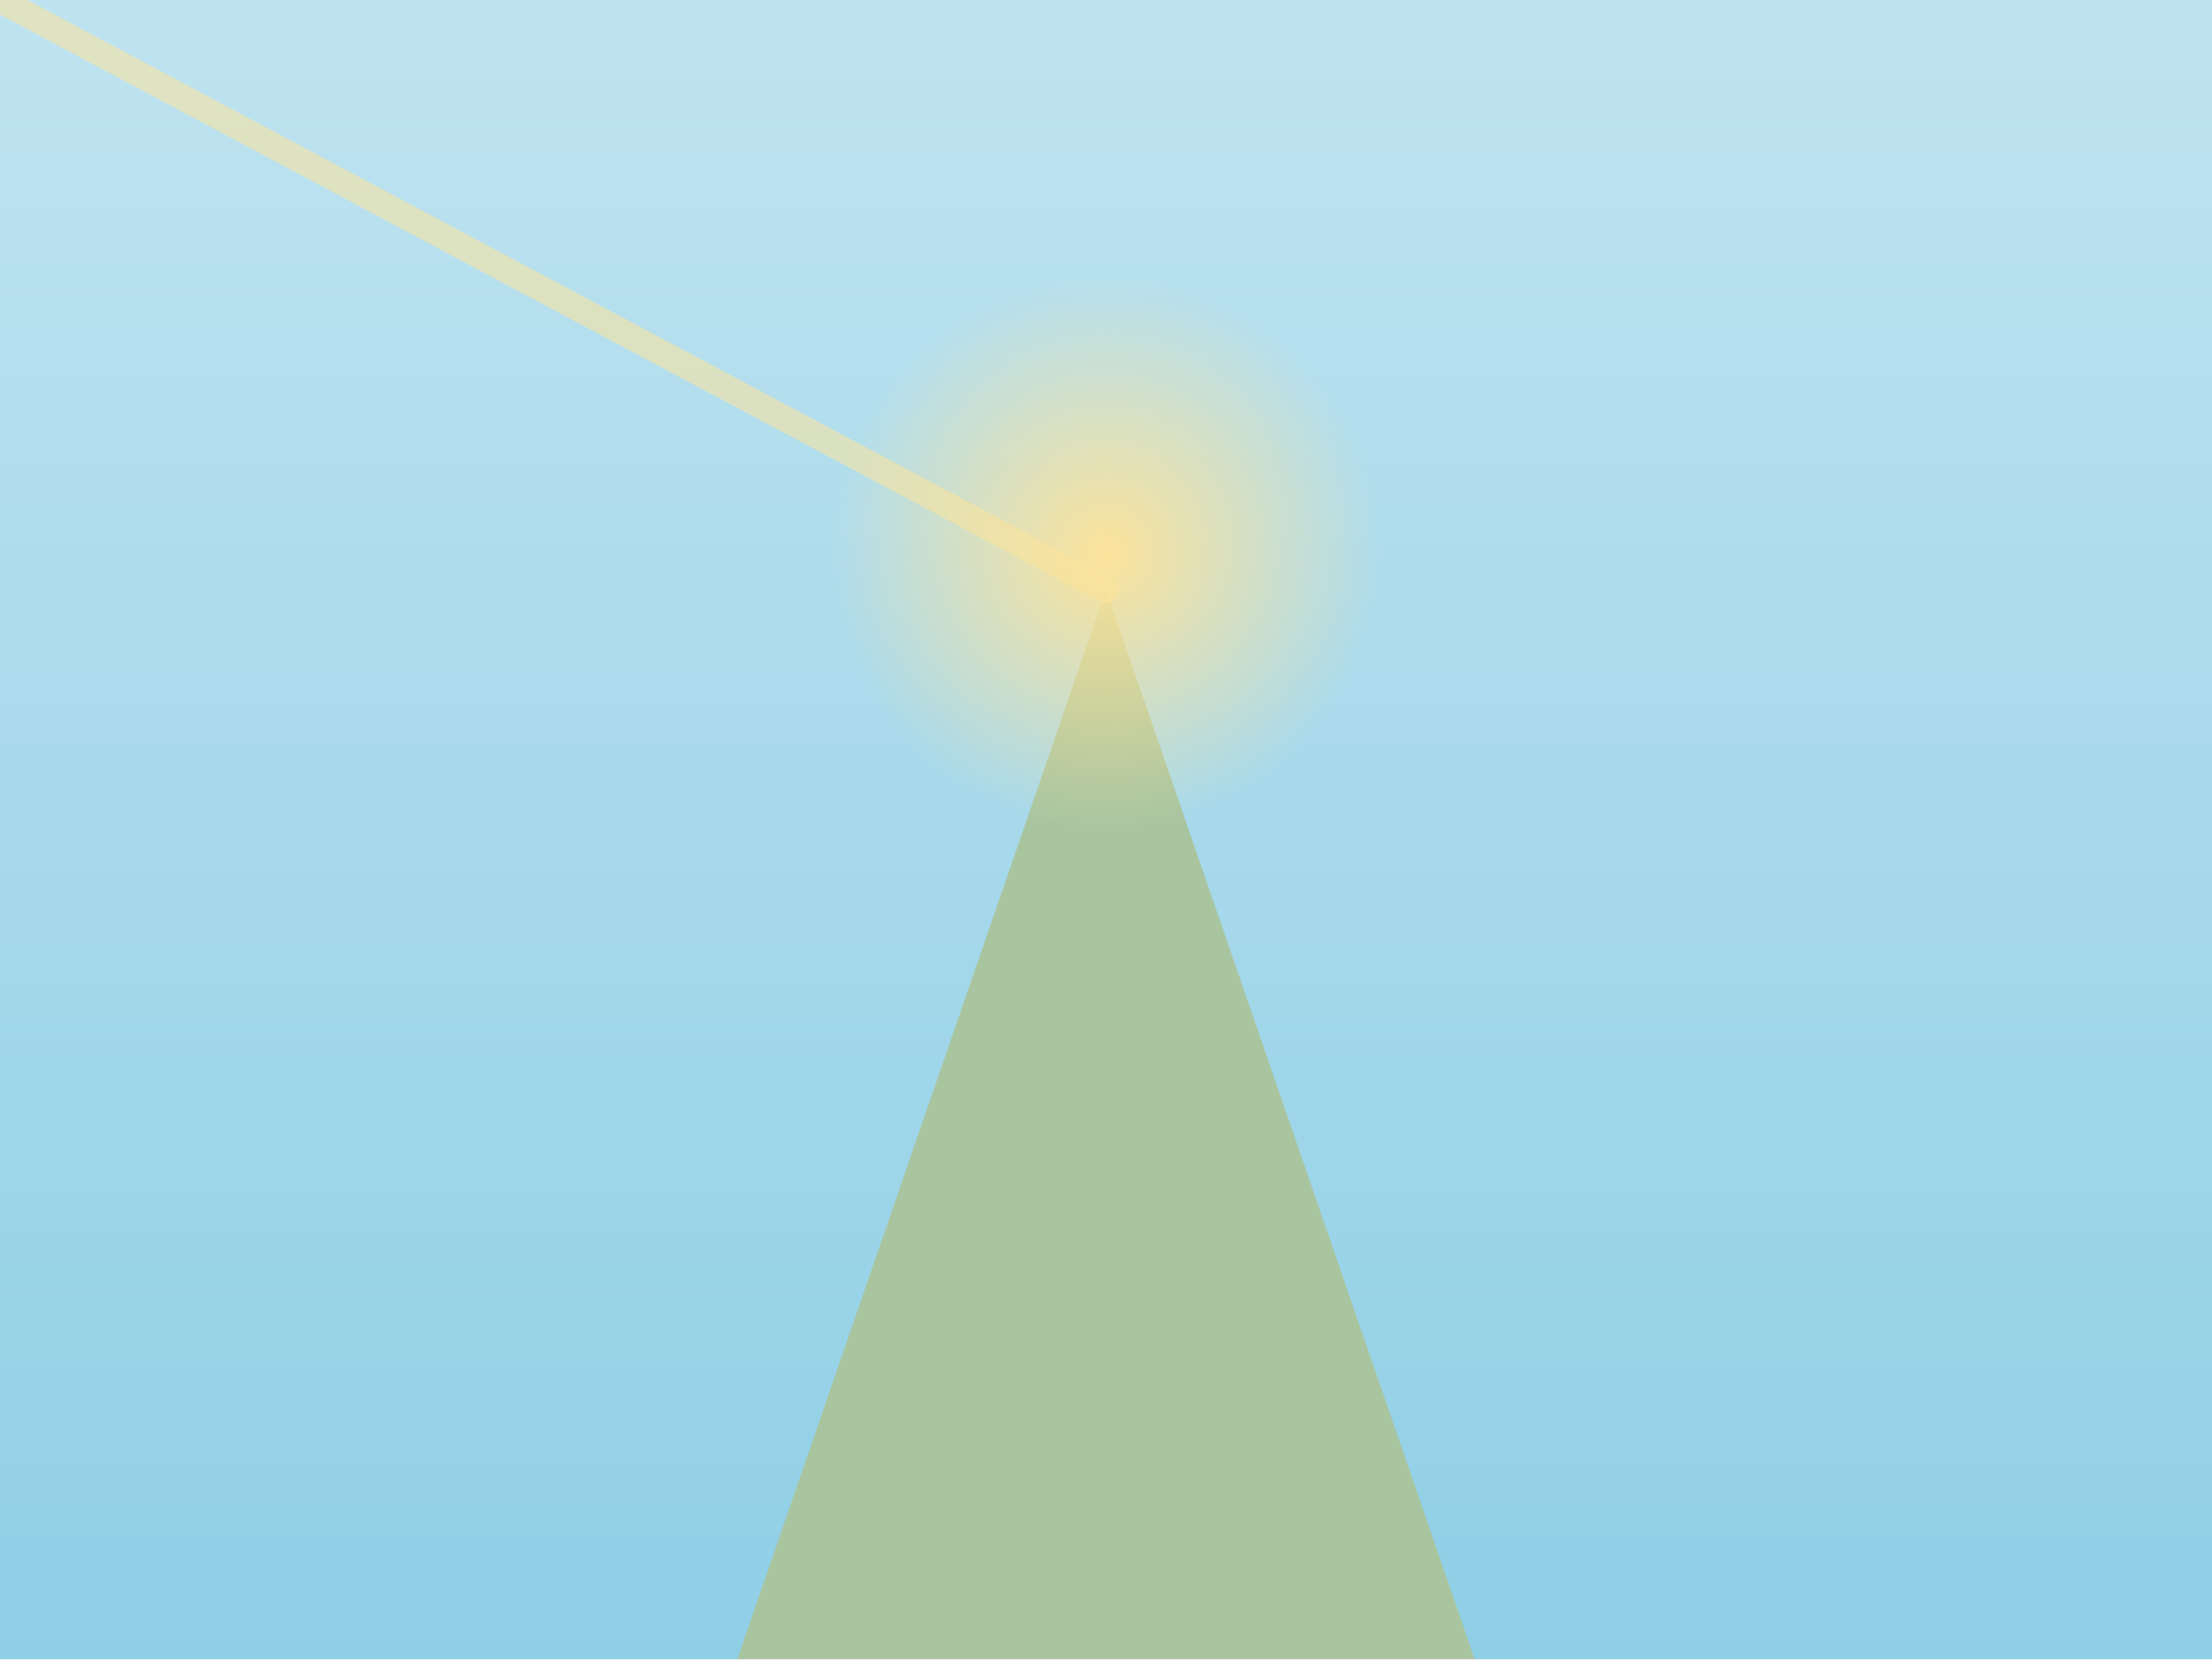
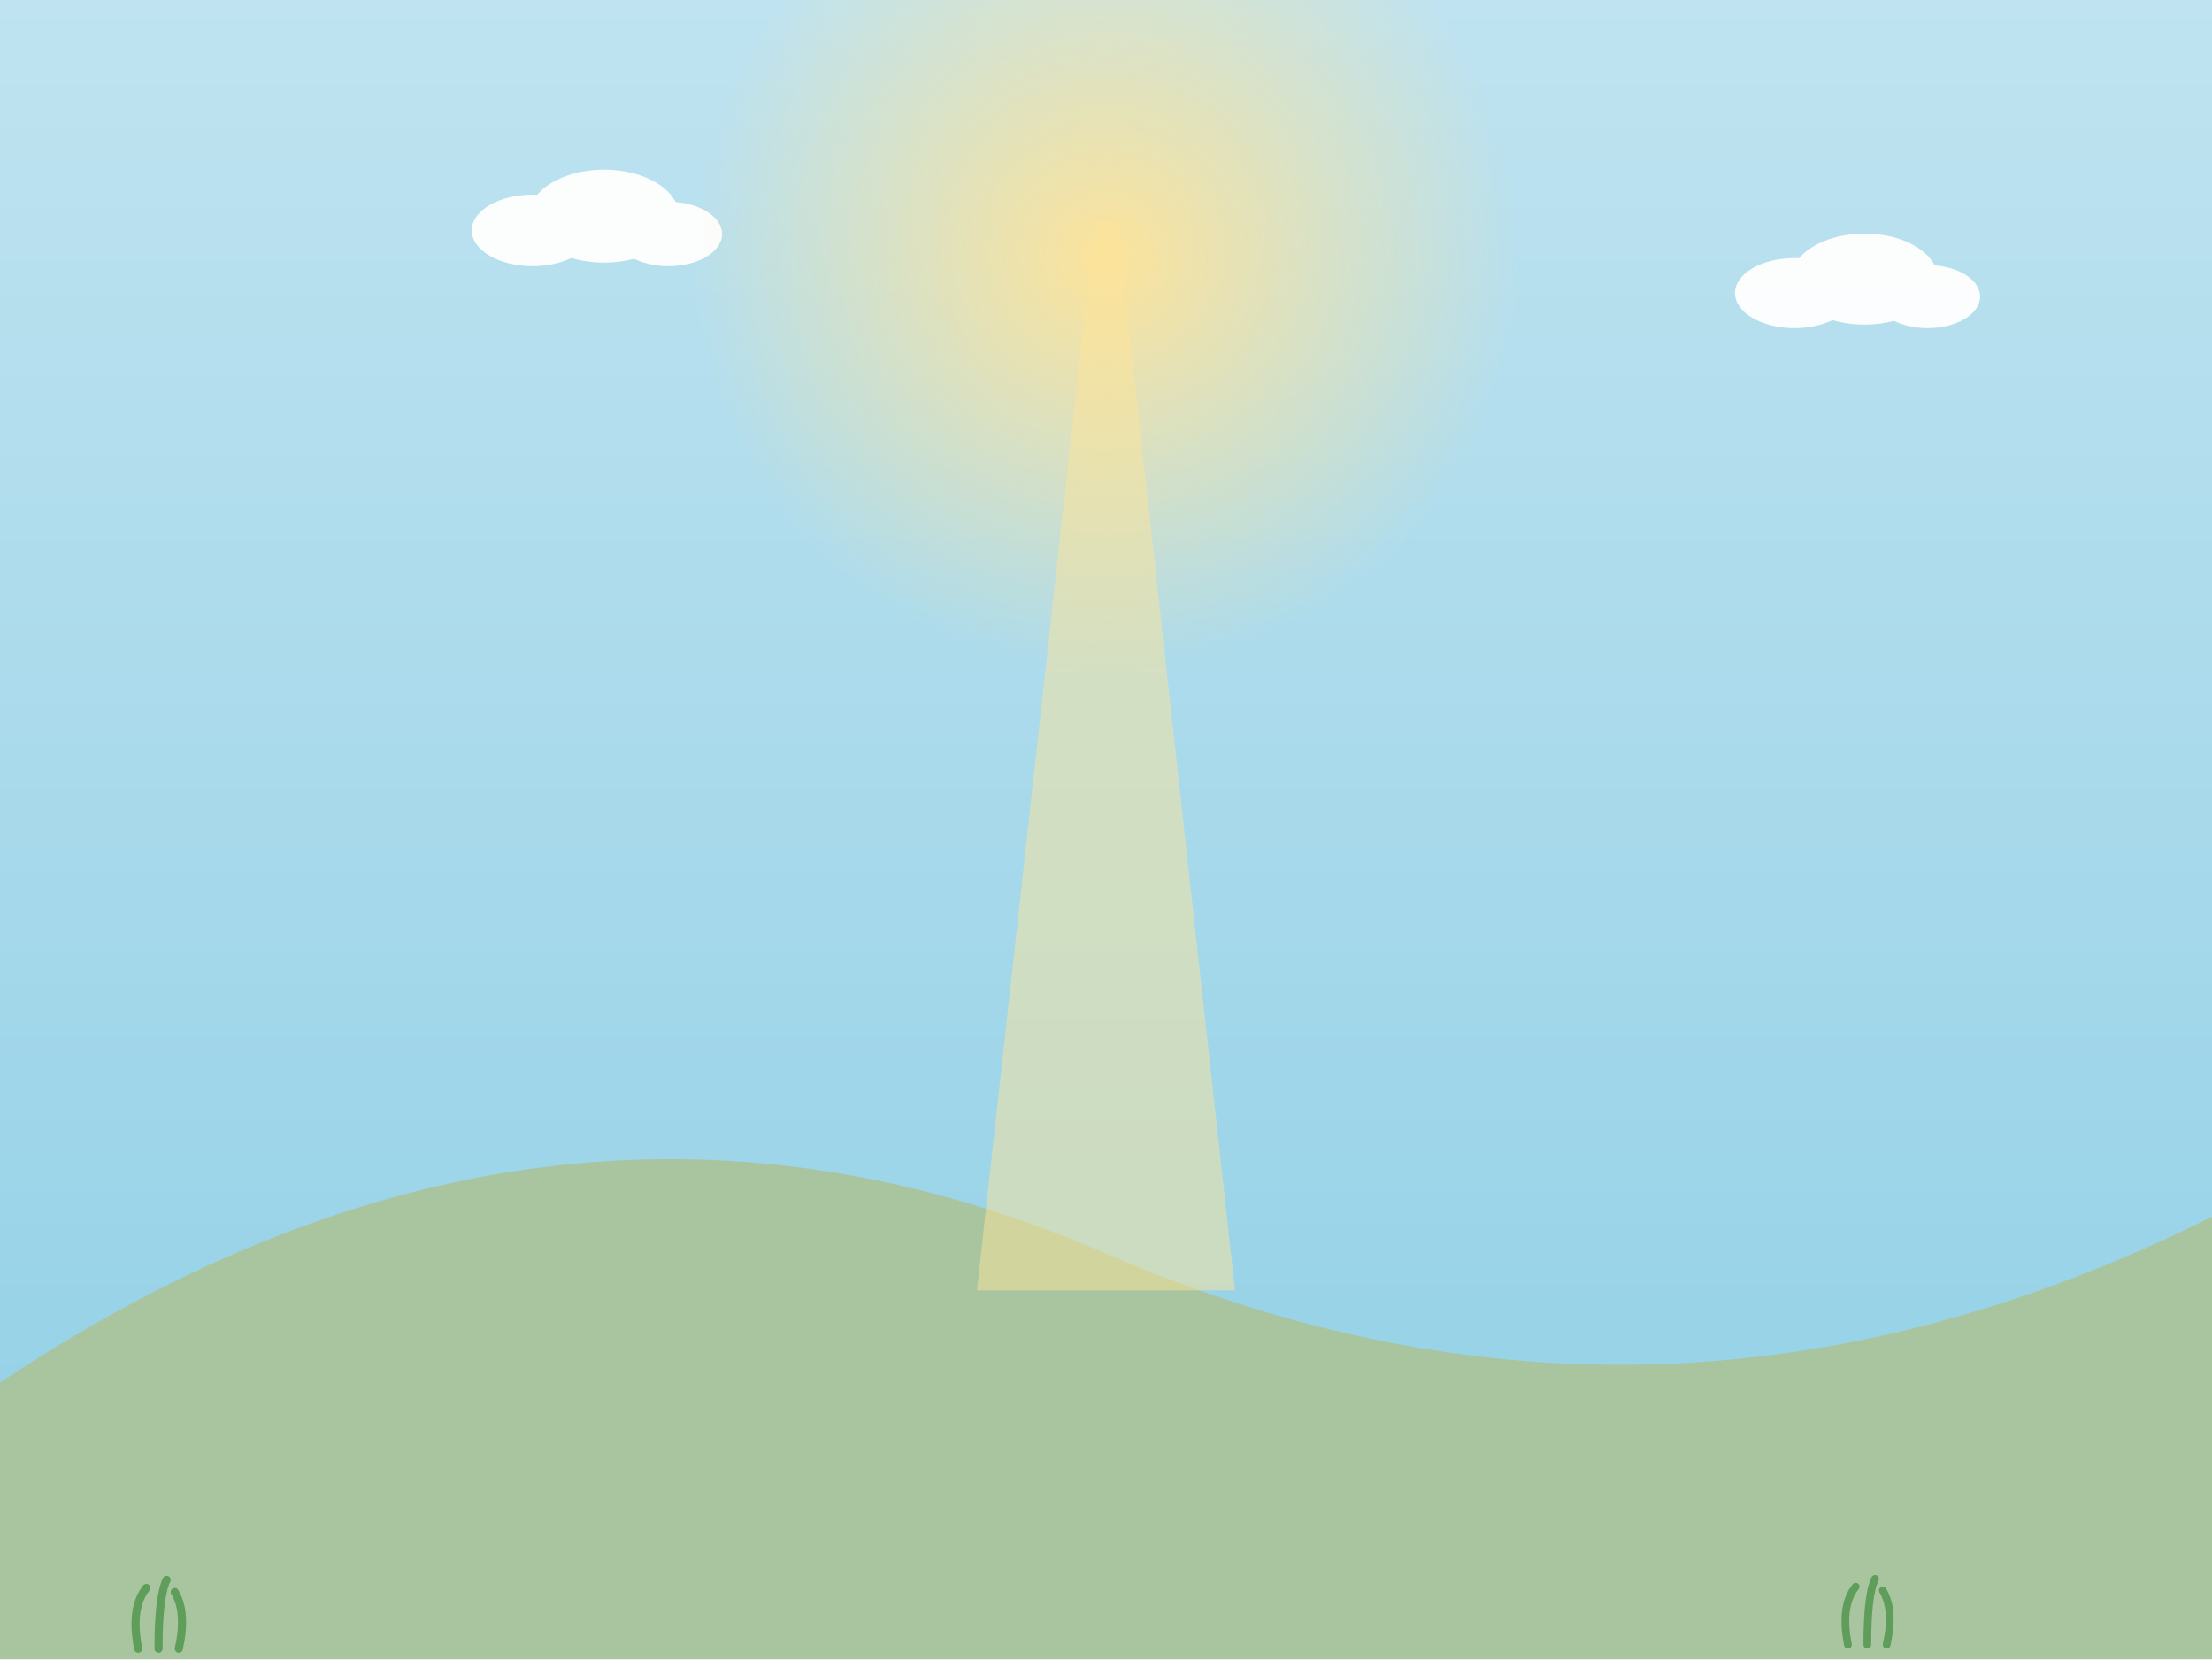
<svg xmlns="http://www.w3.org/2000/svg" viewBox="0 0 1200 900" preserveAspectRatio="xMidYMid meet" role="img">
  <defs>
-     <linearGradient id="sky102" x1="0" y1="0" x2="0" y2="1">
+     <linearGradient id="q67sky1" x1="0" y1="0" x2="0" y2="1">
      <stop offset="0" stop-color="#BFE3F0" />
      <stop offset="1" stop-color="#8FCFE6" />
    </linearGradient>
-   </defs>
-   <rect width="1200" height="900" fill="url(#sky102)" />
-   <path d="M400,900 L600,320 L800,900 Z" fill="#A9C5A0" />
-   <line x1="600" y1="320" x2="NaN" y2="NaN" stroke="#FCE39A" stroke-width="14" stroke-linecap="round" opacity="0.55" />
-   <defs>
-     <radialGradient id="glow103">
+     <radialGradient id="q67glow2">
      <stop offset="0" stop-color="#FCE39A" />
      <stop offset="1" stop-color="#FCE39A" stop-opacity="0" />
    </radialGradient>
  </defs>
-   <circle cx="600" cy="300" r="150" fill="url(#glow103)" />
+   <rect width="1200" height="900" fill="url(#q67sky1)" />
+   <path d="M0,750 Q300,550 600,680 T1200,660 V900 H0 Z" fill="#A9C5A0" />
+   <g transform="translate(318,125) scale(0.97)" opacity="0.95">
+     <ellipse cx="-30" cy="0" rx="34" ry="20" fill="#FFFFFF" />
+     <ellipse cx="10" cy="-8" rx="42" ry="26" fill="#FFFFFF" />
+     <ellipse cx="46" cy="2" rx="30" ry="18" fill="#FFFFFF" />
+   </g>
+   <g transform="translate(1002,159) scale(0.95)" opacity="0.95">
+     <ellipse cx="-30" cy="0" rx="34" ry="20" fill="#FFFFFF" />
+     <ellipse cx="10" cy="-8" rx="42" ry="26" fill="#FFFFFF" />
+     <ellipse cx="46" cy="2" rx="30" ry="18" fill="#FFFFFF" />
+   </g>
+   <g transform="translate(86,890) scale(1.1)">
+     <path d="M-10,4 Q-14,-16 -6,-26" stroke="#5E9E5A" stroke-width="4" fill="none" stroke-linecap="round" />
+     <path d="M0,4 Q0,-22 4,-30" stroke="#5E9E5A" stroke-width="4" fill="none" stroke-linecap="round" />
+     <path d="M10,4 Q14,-14 8,-24" stroke="#5E9E5A" stroke-width="4" fill="none" stroke-linecap="round" />
+   </g>
+   <g transform="translate(1013,888) scale(1.05)">
+     <path d="M-10,4 Q-14,-16 -6,-26" stroke="#5E9E5A" stroke-width="4" fill="none" stroke-linecap="round" />
+     <path d="M0,4 Q0,-22 4,-30" stroke="#5E9E5A" stroke-width="4" fill="none" stroke-linecap="round" />
+     <path d="M10,4 Q14,-14 8,-24" stroke="#5E9E5A" stroke-width="4" fill="none" stroke-linecap="round" />
+   </g>
+   <circle cx="600" cy="140" r="224" fill="url(#q67glow2)" />
+   <path d="M530,700 L594,120 L606,120 L670,700 Z" fill="#FCE39A" opacity="0.5" />
</svg>
